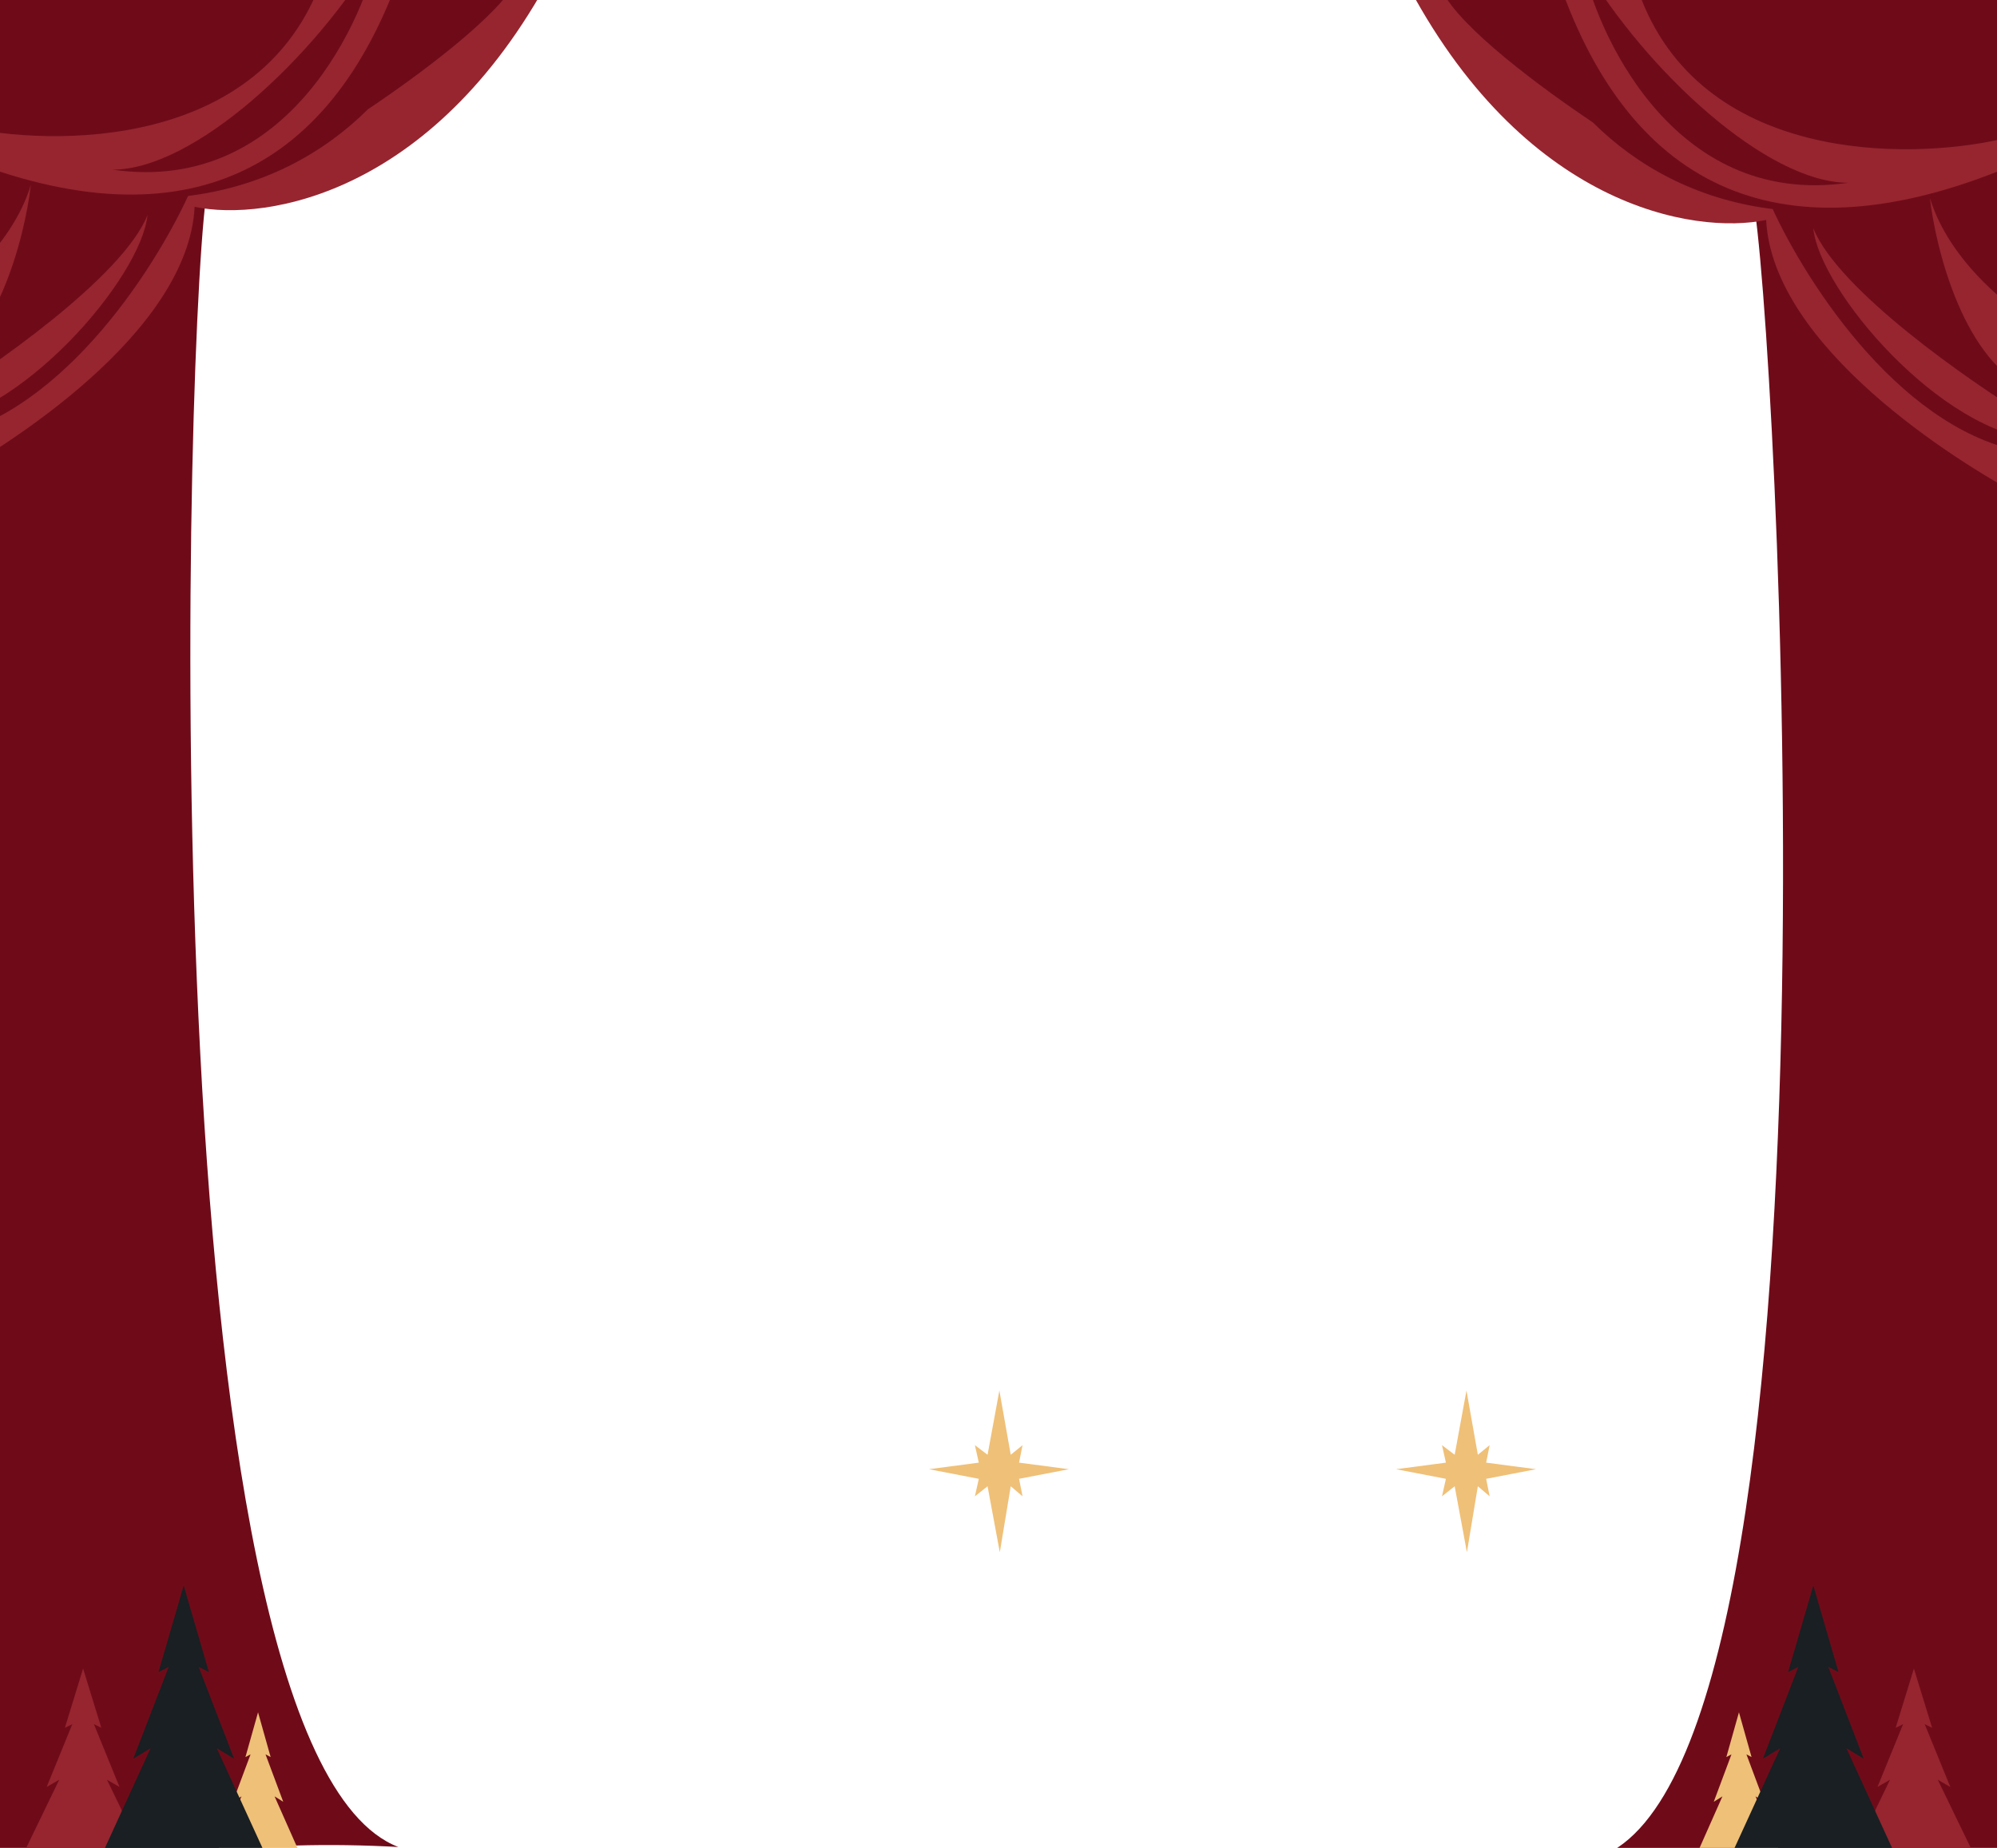
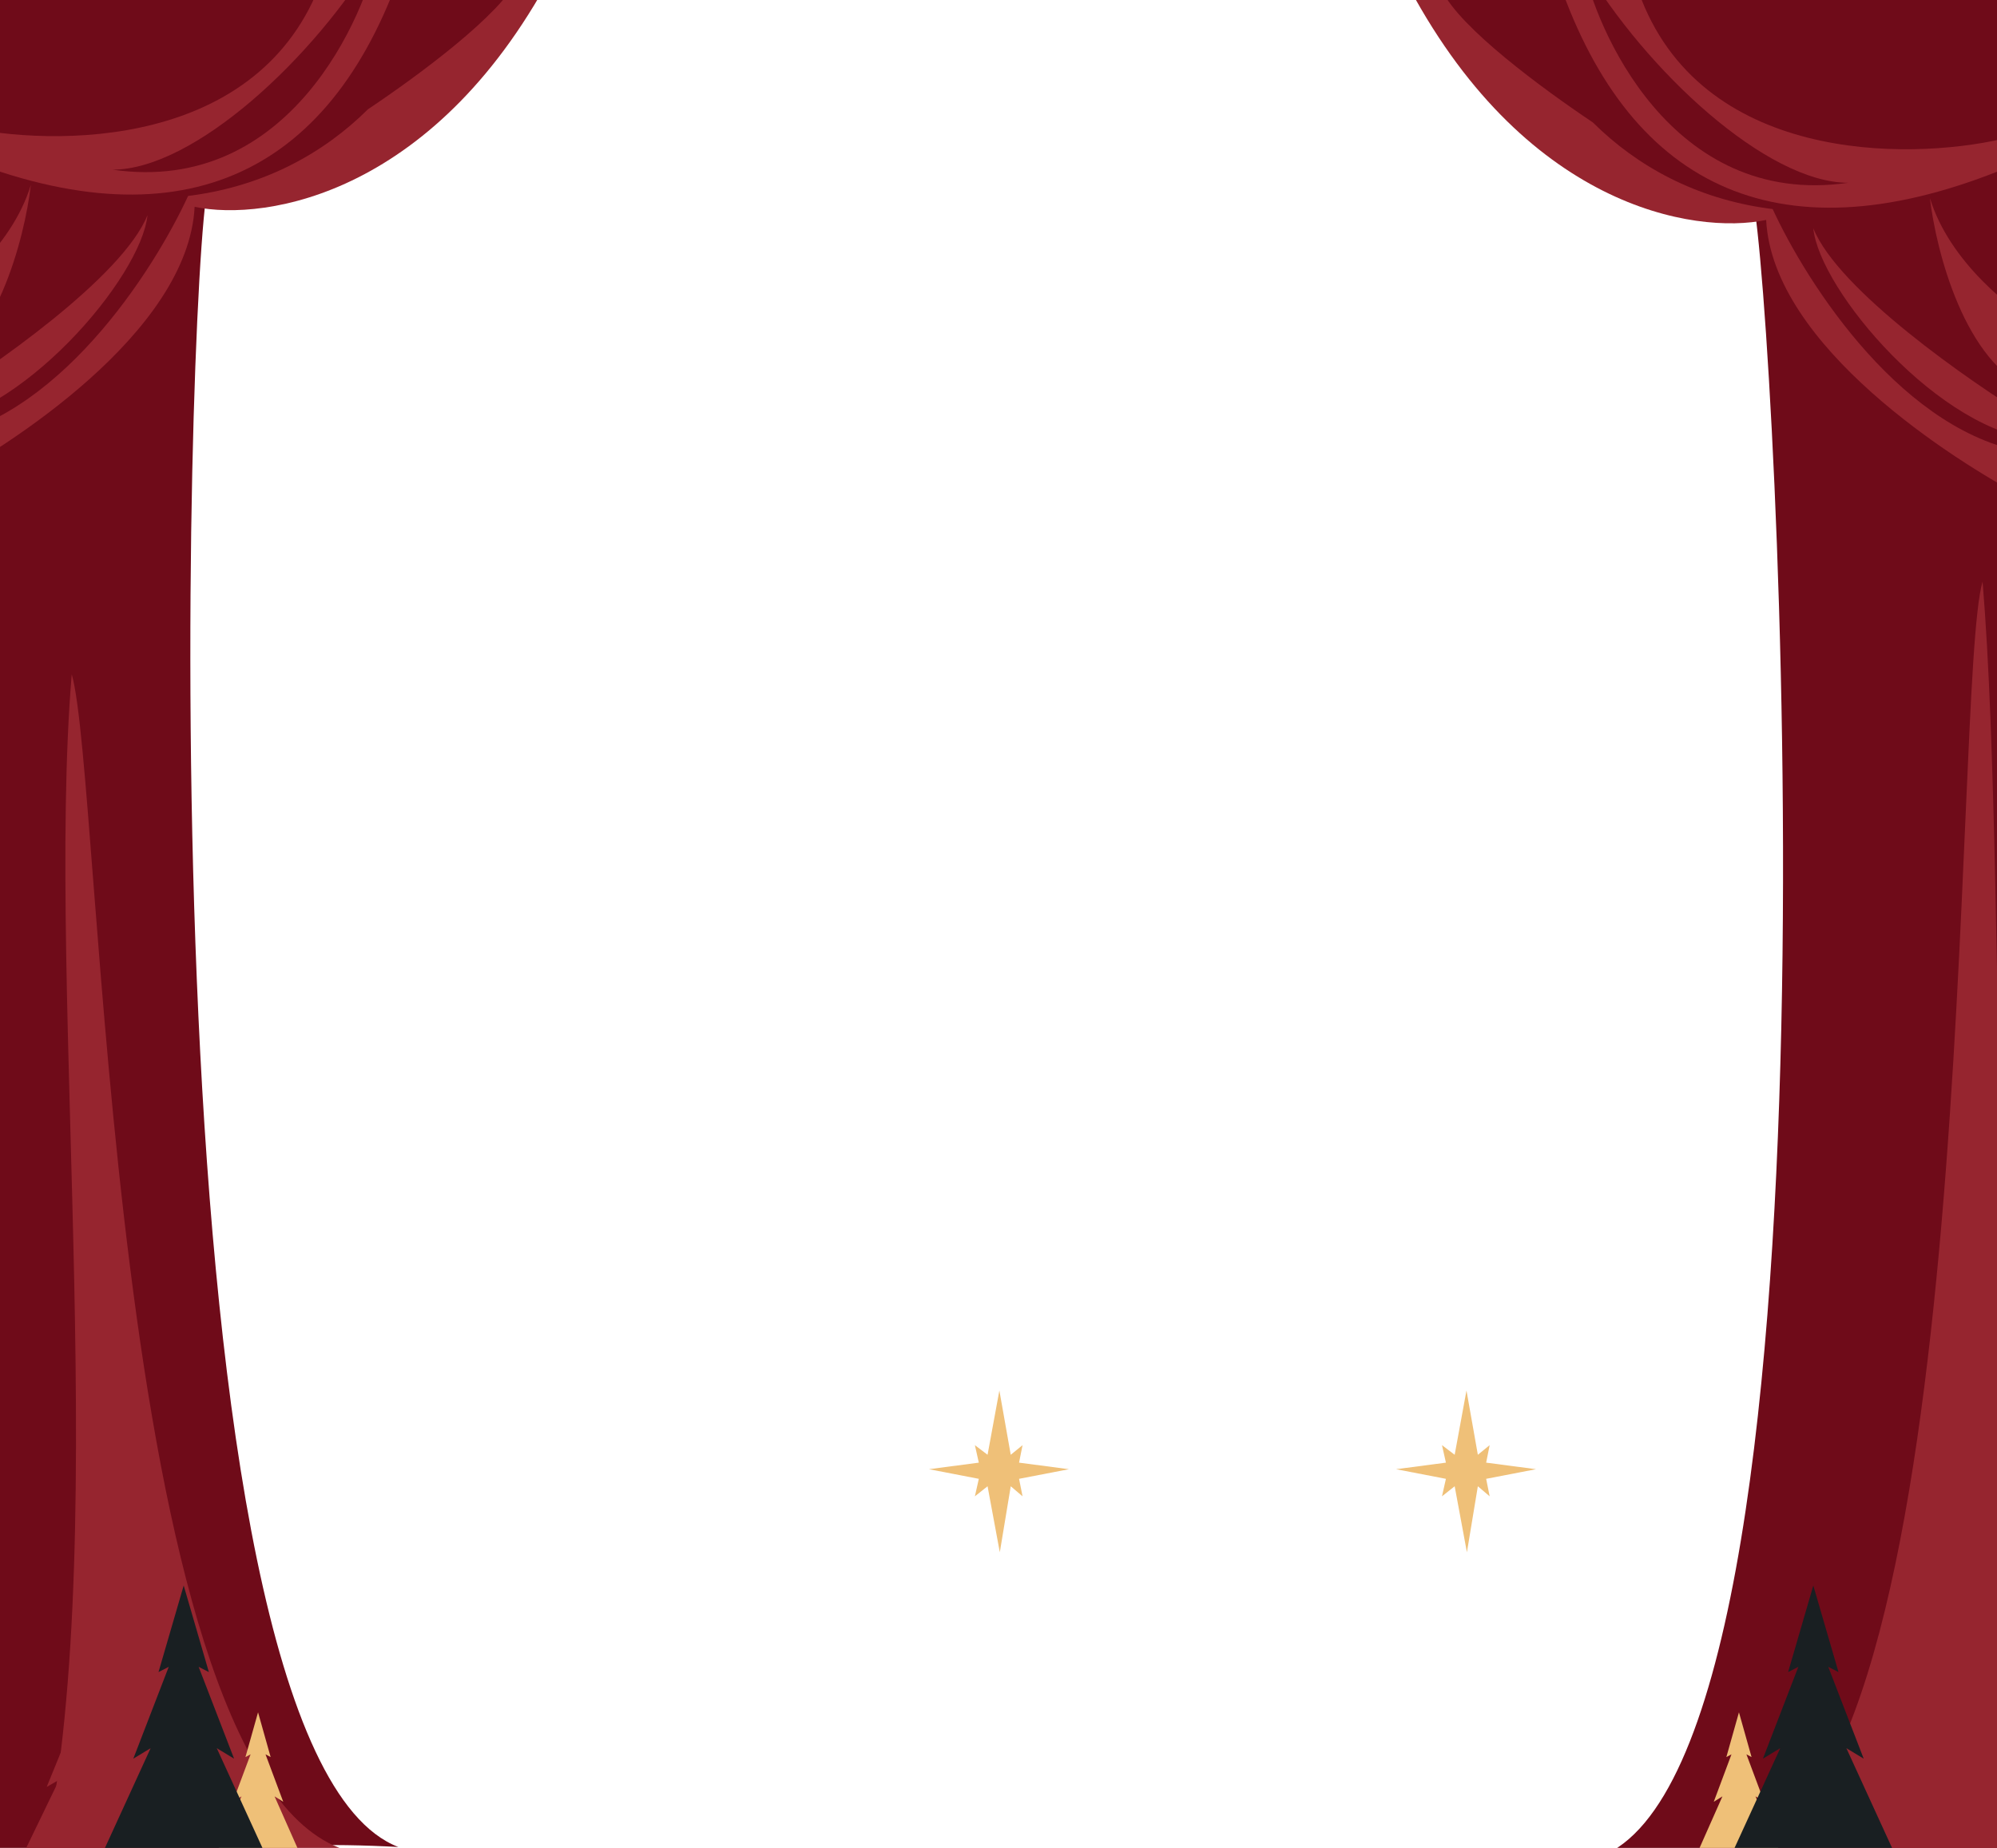
<svg xmlns="http://www.w3.org/2000/svg" width="2283" height="2113" viewBox="0 0 2283 2113" preserveAspectRatio="none" fill="none" overflow="hidden">
  <path d="M455.398 2112C161.398 1999.2 212.398 325 237.898 211L-5.5 222.5L-254 576L-210.703 2486C-201.503 2176.4 141.898 2094.5 455.398 2112Z" fill="#6F0B19" id="obj17" />
  <path d="M190.659 209C407.401 190.2 526.368 34.667 563.569 -40.5H636.588C501.124 222.3 304.086 253.667 222.5 236.5C215.112 380.9 6.493 512.5 -72.399 554V502.5C36.896 475.3 162.053 291.5 190.659 209Z" fill="#96252F" id="obj18" />
  <path d="M-67.398 500.896C75.56 471.655 183.501 297.379 219.602 213.896C129.169 231.225 -9.412 174.186 -67.398 143.5V500.896Z" fill="#6F0B19" id="obj19" />
  <path d="M-92 359.061V488.347C22.8 480.766 161.602 317 168.602 246.021C140.443 316.417 -9.645 421.109 -81.17 464.656V430.811C-4.817 401.028 28.26 272.194 35.255 211.5C13.053 284.604 -58.832 340.334 -92 359.061Z" fill="#96252F" id="obj20" />
  <path d="M-70.898 -27.5V169.628C151.105 271.719 319.141 225.821 420.602 125C478.25 86.377 572.672 16.835 593.102 -25.995H532.102L-70.898 -27.5Z" fill="#6F0B19" id="obj21" />
  <path d="M-68.821 169.997C193.525 284.285 369.704 208.594 455.102 -23.994H368.166C298.617 170.498 62.224 168.994 -47.279 143.931L-44.202 -26.5H-68.821L-71.898 167.992L-68.821 169.997Z" fill="#96252F" id="obj22" />
  <path d="M432.102 -56C418.435 14.833 332.102 223.5 128.602 194C221.602 194 359.702 66.4 432.102 -56Z" fill="#6F0B19" id="obj23" />
  <path d="M1829.49 2123C2123.49 2010.2 2029.19 340 2003.69 226L2247.09 237.5L2495.59 591V2497C2486.39 2187.4 2142.99 2105.5 1829.49 2123Z" fill="#6F0B19" id="obj24" />
  <path d="M2050.93 224C1834.19 205.2 1715.22 49.667 1678.02 -25.5H1605C1740.46 237.3 1937.5 268.667 2019.09 251.5C2026.48 395.9 2235.09 527.5 2313.99 569V517.5C2204.69 490.3 2079.53 306.5 2050.93 224Z" fill="#96252F" id="obj25" />
  <path d="M2308.99 515.896C2166.03 486.655 2058.09 312.379 2021.99 228.896C2112.42 246.225 2251 189.186 2308.99 158.5V515.896Z" fill="#6F0B19" id="obj26" />
  <path d="M2333.59 374.061V503.347C2218.79 495.766 2079.99 332 2072.99 261.021C2101.14 331.417 2251.23 436.109 2322.76 479.656V445.811C2246.4 416.028 2213.33 287.194 2206.33 226.5C2228.53 299.604 2300.42 355.334 2333.59 374.061Z" fill="#96252F" id="obj27" />
  <path d="M2312.49 -12.5V184.628C2090.48 286.719 1922.45 240.821 1820.99 140C1763.34 101.377 1668.92 31.835 1648.49 -10.995H1709.49L2312.49 -12.5Z" fill="#6F0B19" id="obj29" />
  <path d="M2310.41 184.997C2048.06 299.285 1871.88 223.594 1786.49 -8.994H1873.42C1942.97 185.498 2179.36 183.994 2288.87 158.931L2285.79 -11.5H2310.41L2313.49 182.992L2310.41 184.997Z" fill="#96252F" id="obj30" />
  <path d="M1809.49 -41C1823.15 29.833 1909.49 238.5 2112.99 209C2019.99 209 1881.89 81.4 1809.49 -41Z" fill="#6F0B19" id="obj31" />
  <path d="M1143 1775L1129 1699.5L1114.5 1711L1119 1691L1062 1680L1119 1672.5L1114.5 1652.5L1129 1663.5L1142.5 1590L1155.5 1663.5L1169 1652.5L1165 1672.5L1222 1680L1165 1691L1169 1711L1155.5 1699.5L1143 1775Z" fill="#EFC078" id="obj36" />
  <path d="M1649 1758L1635 1682.5L1620.5 1694L1625 1674L1568 1663L1625 1655.5L1620.5 1635.5L1635 1646.5L1648.5 1573L1661.5 1646.5L1675 1635.5L1671 1655.5L1728 1663L1671 1674L1675 1694L1661.5 1682.5L1649 1758Z" fill="#EFC078" id="obj37" transform="translate(28 17)" />
+   <path d="M388 2113C294 2113 112 2123.5 43 2152.85C133.121 1793.56 51.423 1136.76 82 771C117.423 893 122.5 2010 388 2113Z" fill="#96252F" id="obj166" />
+   <path d="M2000 2119.5C2094 2119.5 2289 2183.65 2358 2213C2267.88 1853.71 2297.08 1030.76 2266.5 665C2231.08 787 2265.5 2016.5 2000 2119.5Z" fill="#96252F" id="obj167" />
  <g id="ordered-evergreens">
    <path d="M95 1908L74.2 1975.65L82.65 1971.55L53.4 2043.3L67.7 2035.1L30 2113L160 2113L122.3 2035.1L136.6 2043.3L107.35 1971.55L115.8 1975.65Z" fill="#96252F" />
    <path d="M295 1958L280.6 2009.15L286.45 2006.05L266.2 2060.3L276.1 2054.1L250 2113L340 2113L313.9 2054.1L323.8 2060.3L303.55 2006.05L309.4 2009.15Z" fill="#EFC078" />
    <path d="M210 1813L181.2 1912L192.9 1906L152.4 2011L172.2 1999L120 2113L300 2113L247.8 1999L267.6 2011L227.1 1906L238.8 1912Z" fill="#191F22" />
    <path d="M2188 1908L2167.2 1975.65L2175.65 1971.55L2146.4 2043.3L2160.7 2035.1L2123 2113L2253 2113L2215.3 2035.1L2229.6 2043.3L2200.35 1971.55L2208.8 1975.65Z" fill="#96252F" />
    <path d="M1988 1958L1973.6 2009.15L1979.45 2006.05L1959.2 2060.3L1969.1 2054.1L1943 2113L2033 2113L2006.9 2054.1L2016.8 2060.3L1996.55 2006.05L2002.4 2009.15Z" fill="#EFC078" />
    <path d="M2073 1813L2044.2 1912L2055.9 1906L2015.4 2011L2035.2 1999L1983 2113L2163 2113L2110.8 1999L2130.6 2011L2090.1 1906L2101.8 1912Z" fill="#191F22" />
  </g>
</svg>
